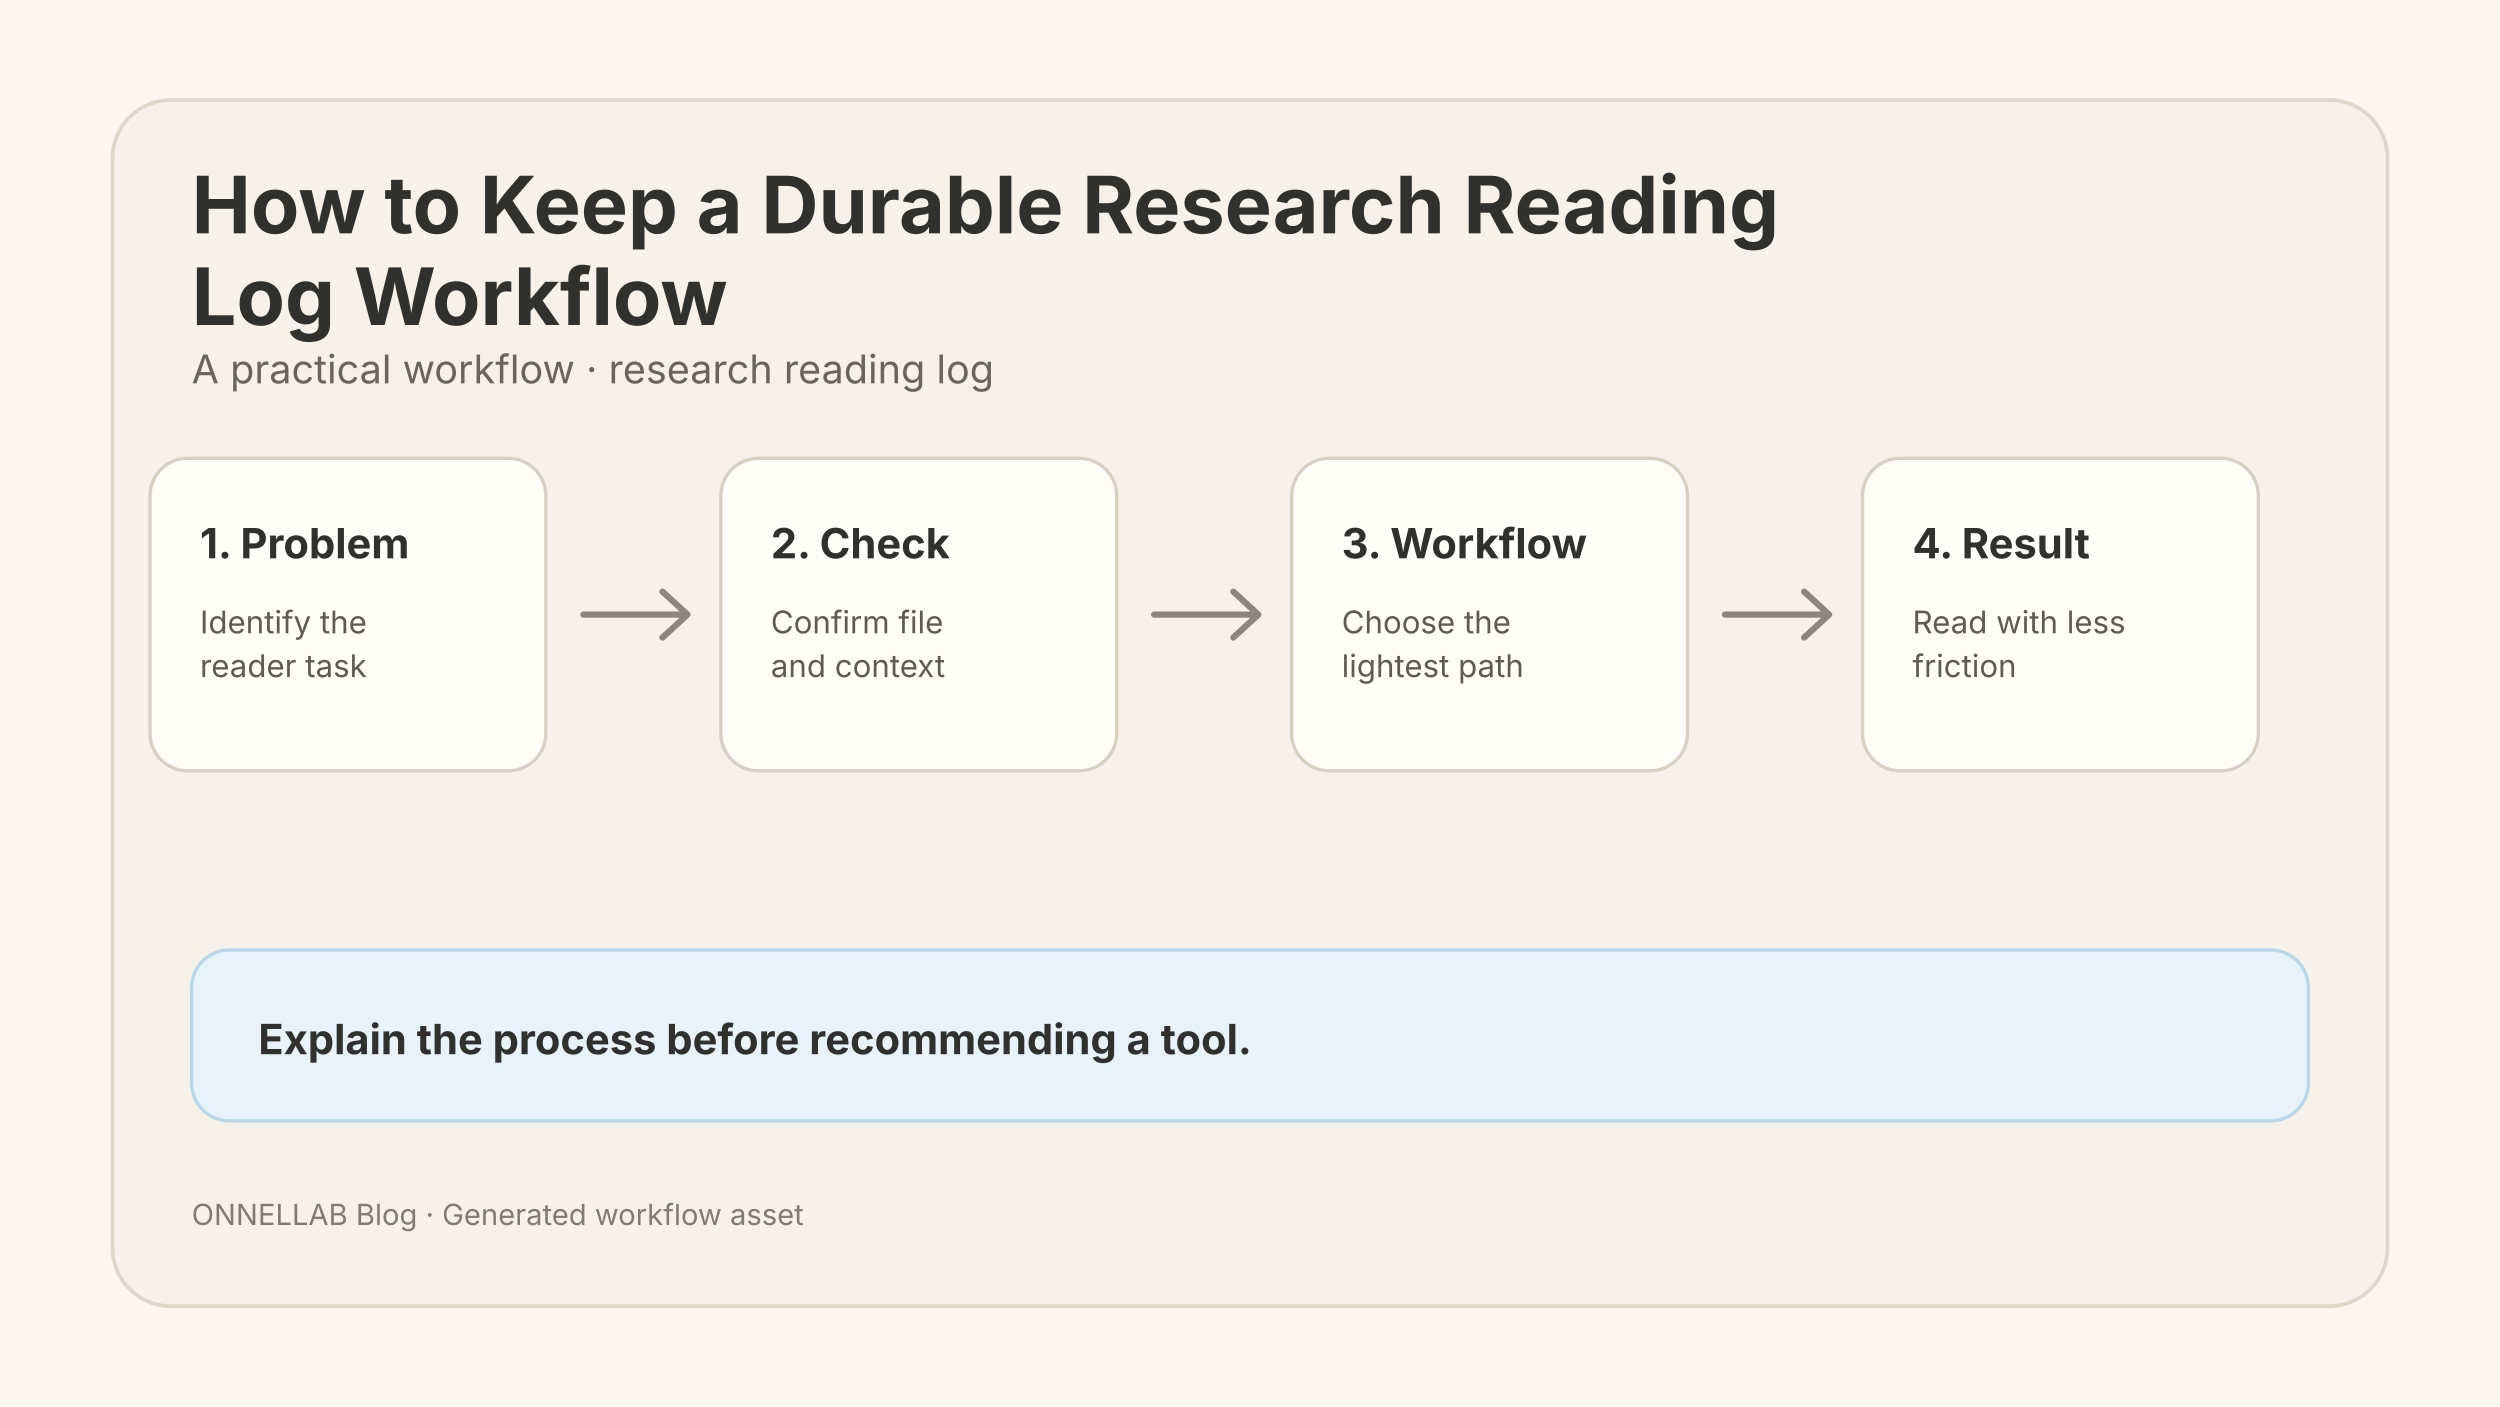
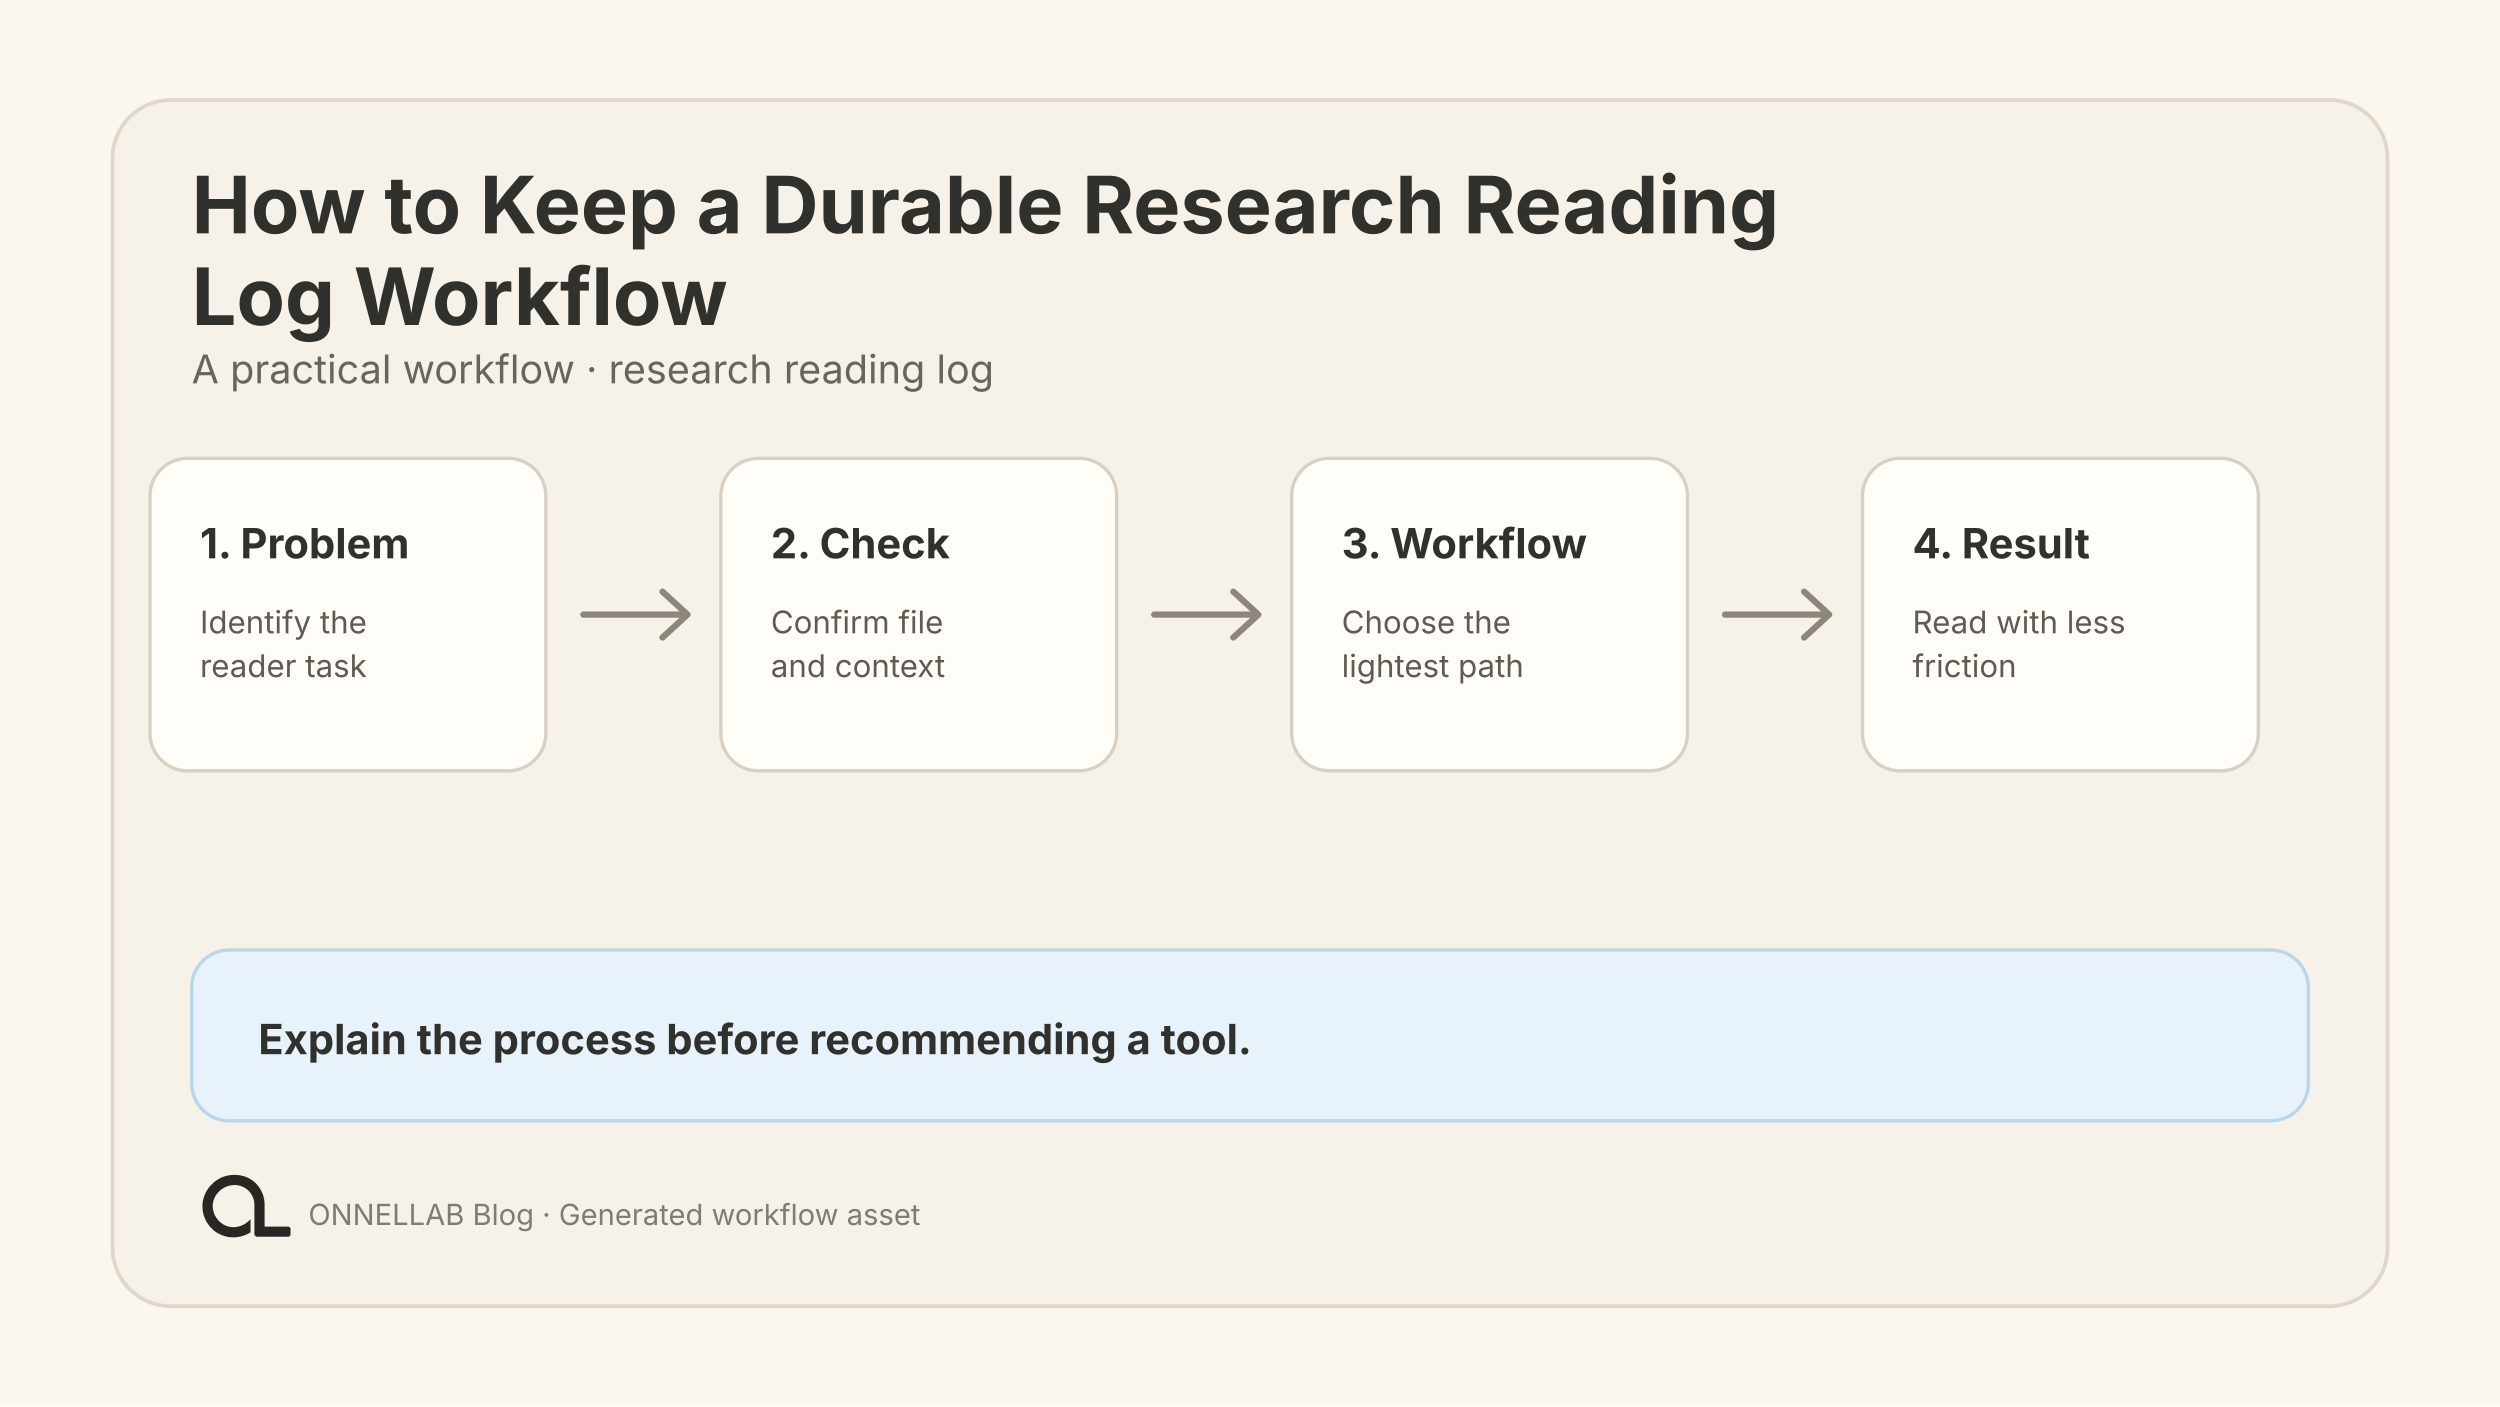
<svg xmlns="http://www.w3.org/2000/svg" width="1200" height="675" viewBox="0 0 1200 675" role="img" aria-labelledby="title desc">
  <rect width="1200" height="675" fill="#fbf7ef" />
  <rect x="54" y="48" width="1092" height="579" rx="28" fill="#f7f2e9" stroke="#ded7ca" stroke-width="1.8" />
  <text fill="#30302c" font-family="Pretendard, SUIT, Noto Sans KR, Apple SD Gothic Neo, Inter, system-ui, sans-serif" font-size="38" font-weight="680">
    <tspan x="92" y="112">How to Keep a Durable Research Reading</tspan>
    <tspan x="92" y="156">Log Workflow</tspan>
  </text>
  <text fill="#69645c" font-family="Pretendard, SUIT, Noto Sans KR, Apple SD Gothic Neo, Inter, system-ui, sans-serif" font-size="19">
    <tspan x="92" y="184">A practical workflow · research reading log</tspan>
  </text>
  <g transform="translate(72 220)">
    <rect width="190" height="150" rx="18" fill="#fffdf8" stroke="#d8d0c3" stroke-width="1.6" />
    <text x="24" y="48" fill="#30302c" font-family="Pretendard, SUIT, Noto Sans KR, Apple SD Gothic Neo, Inter, system-ui, sans-serif" font-size="20" font-weight="650">1. Problem</text>
    <text fill="#5f5b54" font-family="Pretendard, SUIT, Noto Sans KR, Apple SD Gothic Neo, Inter, system-ui, sans-serif" font-size="15">
      <tspan x="24" y="84">Identify the</tspan>
      <tspan x="24" y="105">reader task</tspan>
    </text>
  </g>
  <g transform="translate(346 220)">
    <rect width="190" height="150" rx="18" fill="#fffdf8" stroke="#d8d0c3" stroke-width="1.6" />
    <text x="24" y="48" fill="#30302c" font-family="Pretendard, SUIT, Noto Sans KR, Apple SD Gothic Neo, Inter, system-ui, sans-serif" font-size="20" font-weight="650">2. Check</text>
    <text fill="#5f5b54" font-family="Pretendard, SUIT, Noto Sans KR, Apple SD Gothic Neo, Inter, system-ui, sans-serif" font-size="15">
      <tspan x="24" y="84">Confirm file</tspan>
      <tspan x="24" y="105">and context</tspan>
    </text>
  </g>
  <g transform="translate(620 220)">
    <rect width="190" height="150" rx="18" fill="#fffdf8" stroke="#d8d0c3" stroke-width="1.6" />
    <text x="24" y="48" fill="#30302c" font-family="Pretendard, SUIT, Noto Sans KR, Apple SD Gothic Neo, Inter, system-ui, sans-serif" font-size="20" font-weight="650">3. Workflow</text>
    <text fill="#5f5b54" font-family="Pretendard, SUIT, Noto Sans KR, Apple SD Gothic Neo, Inter, system-ui, sans-serif" font-size="15">
      <tspan x="24" y="84">Choose the</tspan>
      <tspan x="24" y="105">lightest path</tspan>
    </text>
  </g>
  <g transform="translate(894 220)">
    <rect width="190" height="150" rx="18" fill="#fffdf8" stroke="#d8d0c3" stroke-width="1.6" />
    <text x="24" y="48" fill="#30302c" font-family="Pretendard, SUIT, Noto Sans KR, Apple SD Gothic Neo, Inter, system-ui, sans-serif" font-size="20" font-weight="650">4. Result</text>
    <text fill="#5f5b54" font-family="Pretendard, SUIT, Noto Sans KR, Apple SD Gothic Neo, Inter, system-ui, sans-serif" font-size="15">
      <tspan x="24" y="84">Read with less</tspan>
      <tspan x="24" y="105">friction</tspan>
    </text>
  </g>
  <path d="M280 295H328m-10-11 12 11-12 11" fill="none" stroke="#8c867b" stroke-width="3" stroke-linecap="round" stroke-linejoin="round" />
  <path d="M554 295H602m-10-11 12 11-12 11" fill="none" stroke="#8c867b" stroke-width="3" stroke-linecap="round" stroke-linejoin="round" />
  <path d="M828 295H876m-10-11 12 11-12 11" fill="none" stroke="#8c867b" stroke-width="3" stroke-linecap="round" stroke-linejoin="round" />
  <rect x="92" y="456" width="1016" height="82" rx="18" fill="#e7f2fb" stroke="#b9d7ea" stroke-width="1.6" />
  <text x="124" y="506" fill="#30302c" font-family="Pretendard, SUIT, Noto Sans KR, Apple SD Gothic Neo, Inter, system-ui, sans-serif" font-size="20" font-weight="650">Explain the process before recommending a tool.</text>
-   <text x="92" y="588" fill="#817c73" font-family="Pretendard, SUIT, Noto Sans KR, Apple SD Gothic Neo, Inter, system-ui, sans-serif" font-size="14">ONNELLAB Blog · Generated workflow asset</text>
+   <svg x="85" y="548" width="64" height="64" viewBox="0 0 1254 1254">
+     <path fill="#282723" d="M 271 475 L 259 501 L 250 527 L 243 556 L 239 584 L 238 611 L 239 612 L 240 642 L 244 667 L 251 694 L 260 719 L 272 745 L 281 761 L 306 796 L 343 833 L 364 849 L 388 864 L 427 882 L 468 894 L 500 899 L 541 900 L 542 899 L 556 899 L 583 895 L 622 885 L 653 873 L 677 861 L 691 852 L 691 729 L 668 751 L 649 766 L 628 779 L 599 792 L 575 799 L 552 803 L 520 804 L 519 803 L 509 803 L 496 801 L 475 796 L 456 789 L 431 776 L 403 755 L 386 738 L 366 711 L 354 689 L 344 663 L 338 639 L 336 625 L 336 612 L 335 611 L 336 587 L 339 569 L 343 553 L 351 531 L 363 508 L 380 484 L 400 463 L 413 452 L 430 440 L 456 426 L 480 417 L 505 411 L 519 409 L 531 409 L 532 408 L 549 408 L 550 409 L 561 409 L 575 411 L 596 416 L 620 425 L 648 441 L 669 458 L 688 479 L 701 498 L 715 527 L 722 549 L 727 582 L 727 872 L 730 880 L 738 889 L 746 893 L 751 894 L 1048 894 L 1058 890 L 1065 882 L 1067 877 L 1067 817 L 1062 807 L 1054 801 L 1047 799 L 824 799 L 823 798 L 823 574 L 822 573 L 820 547 L 812 513 L 803 487 L 790 459 L 779 440 L 759 412 L 744 395 L 727 379 L 708 364 L 683 348 L 652 333 L 626 324 L 591 316 L 568 314 L 567 313 L 552 313 L 551 312 L 550 313 L 549 312 L 514 313 L 513 314 L 504 314 L 484 317 L 454 324 L 423 335 L 394 349 L 364 368 L 346 382 L 307 421 L 293 439 Z" />
+   </svg>
+   <text x="148" y="588" fill="#817c73" font-family="Pretendard, SUIT, Noto Sans KR, Apple SD Gothic Neo, Inter, system-ui, sans-serif" font-size="14">ONNELLAB Blog · Generated workflow asset</text>
</svg>
